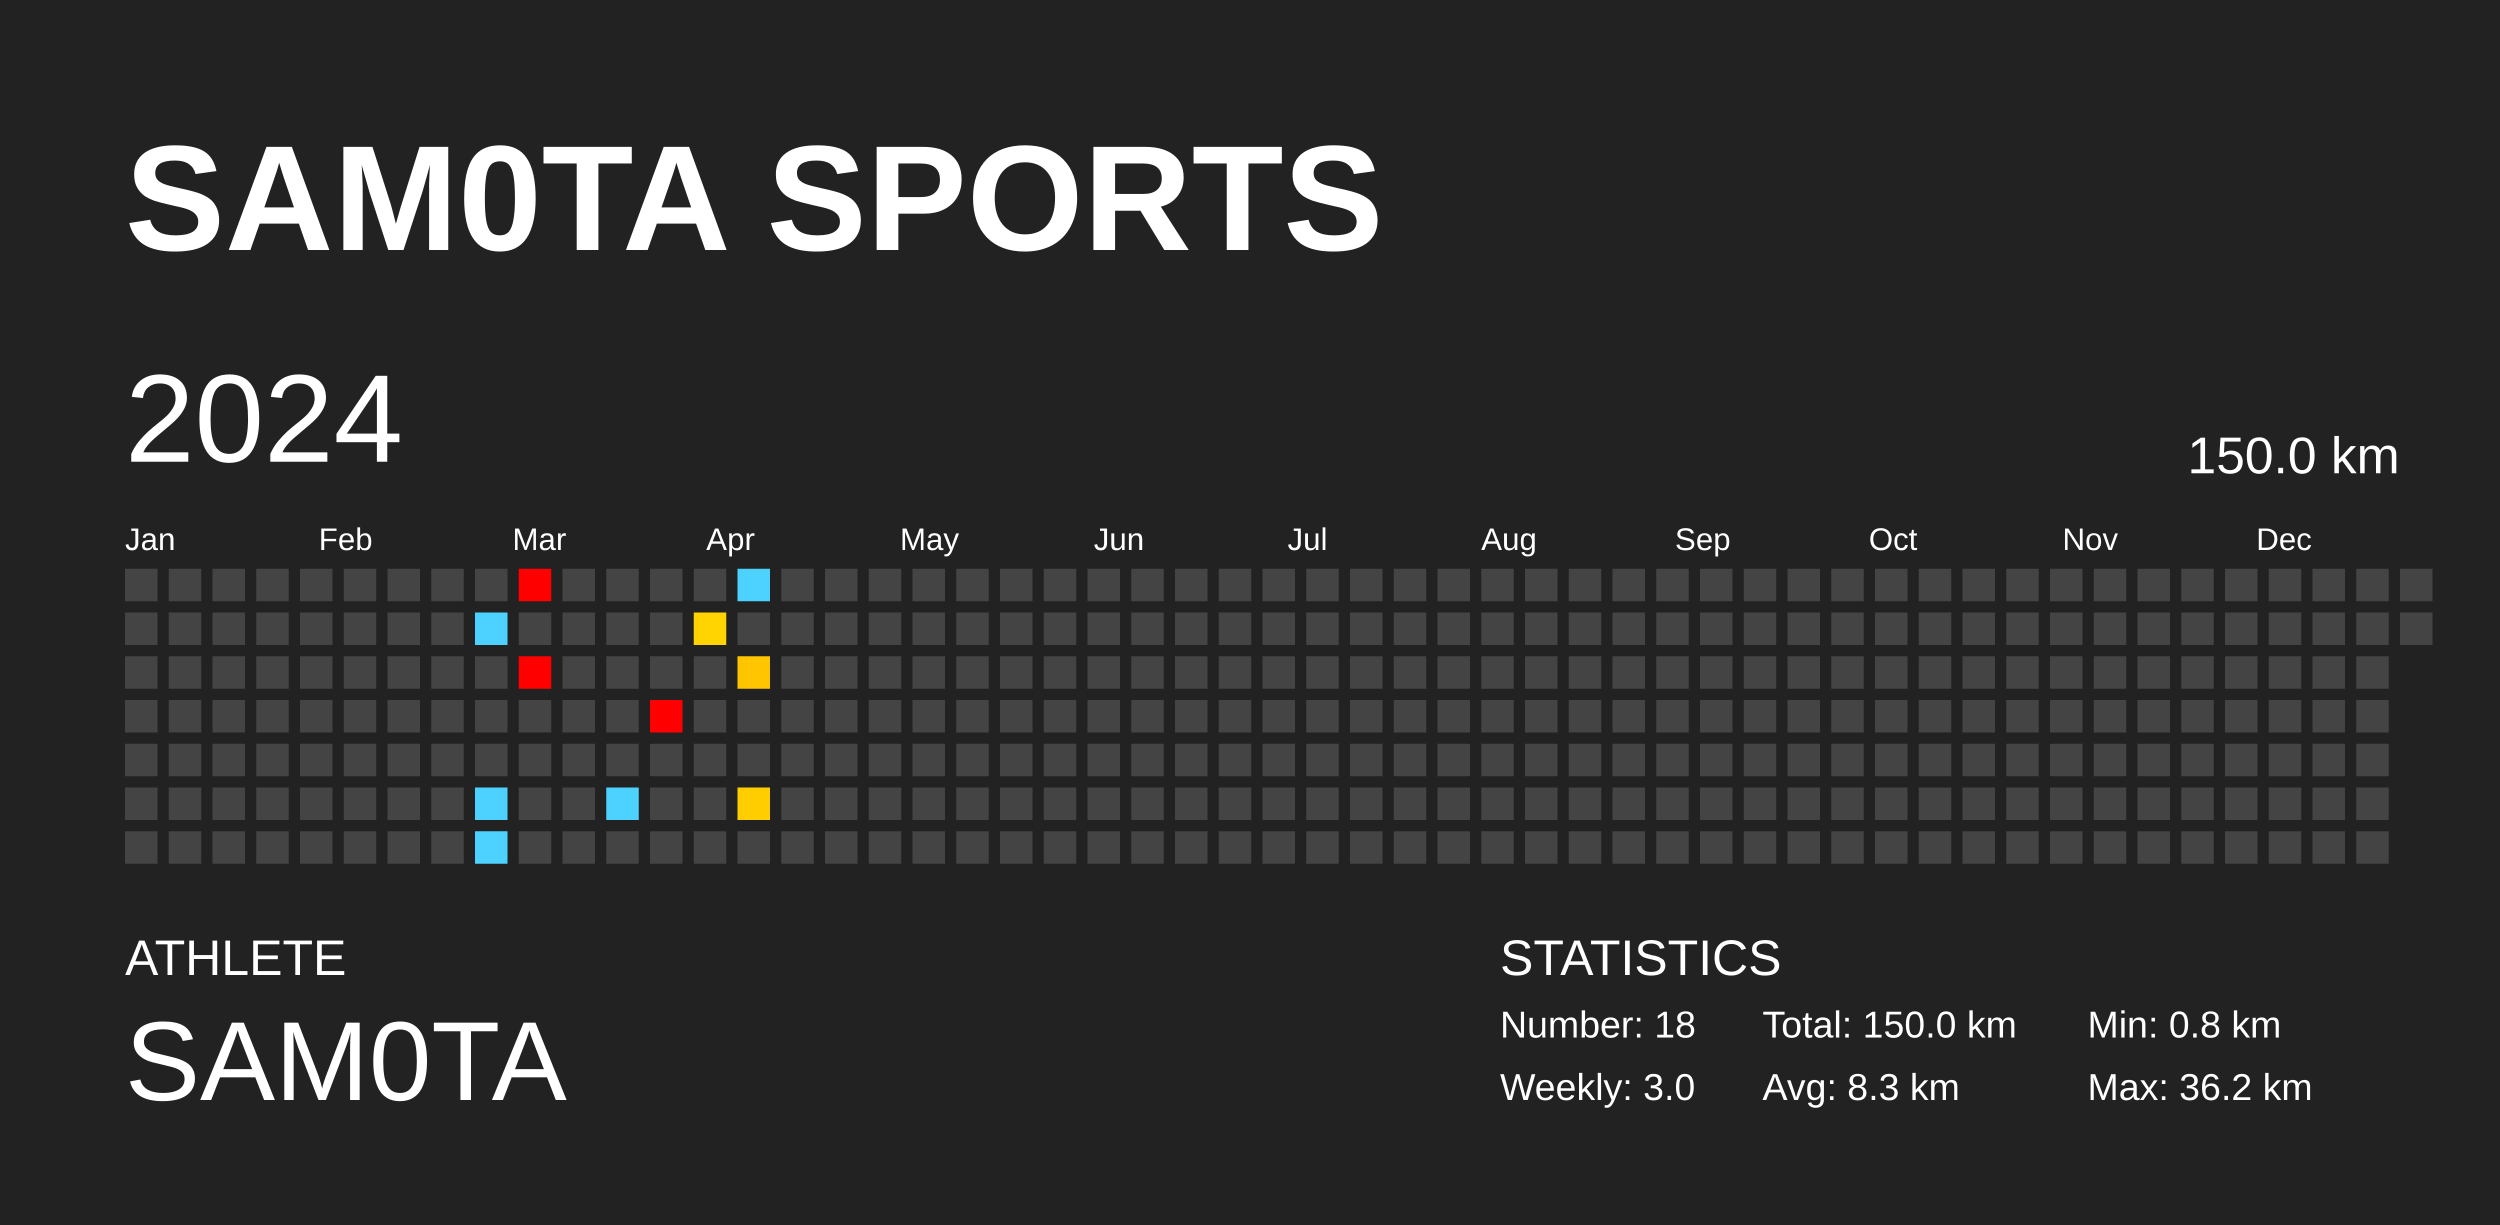
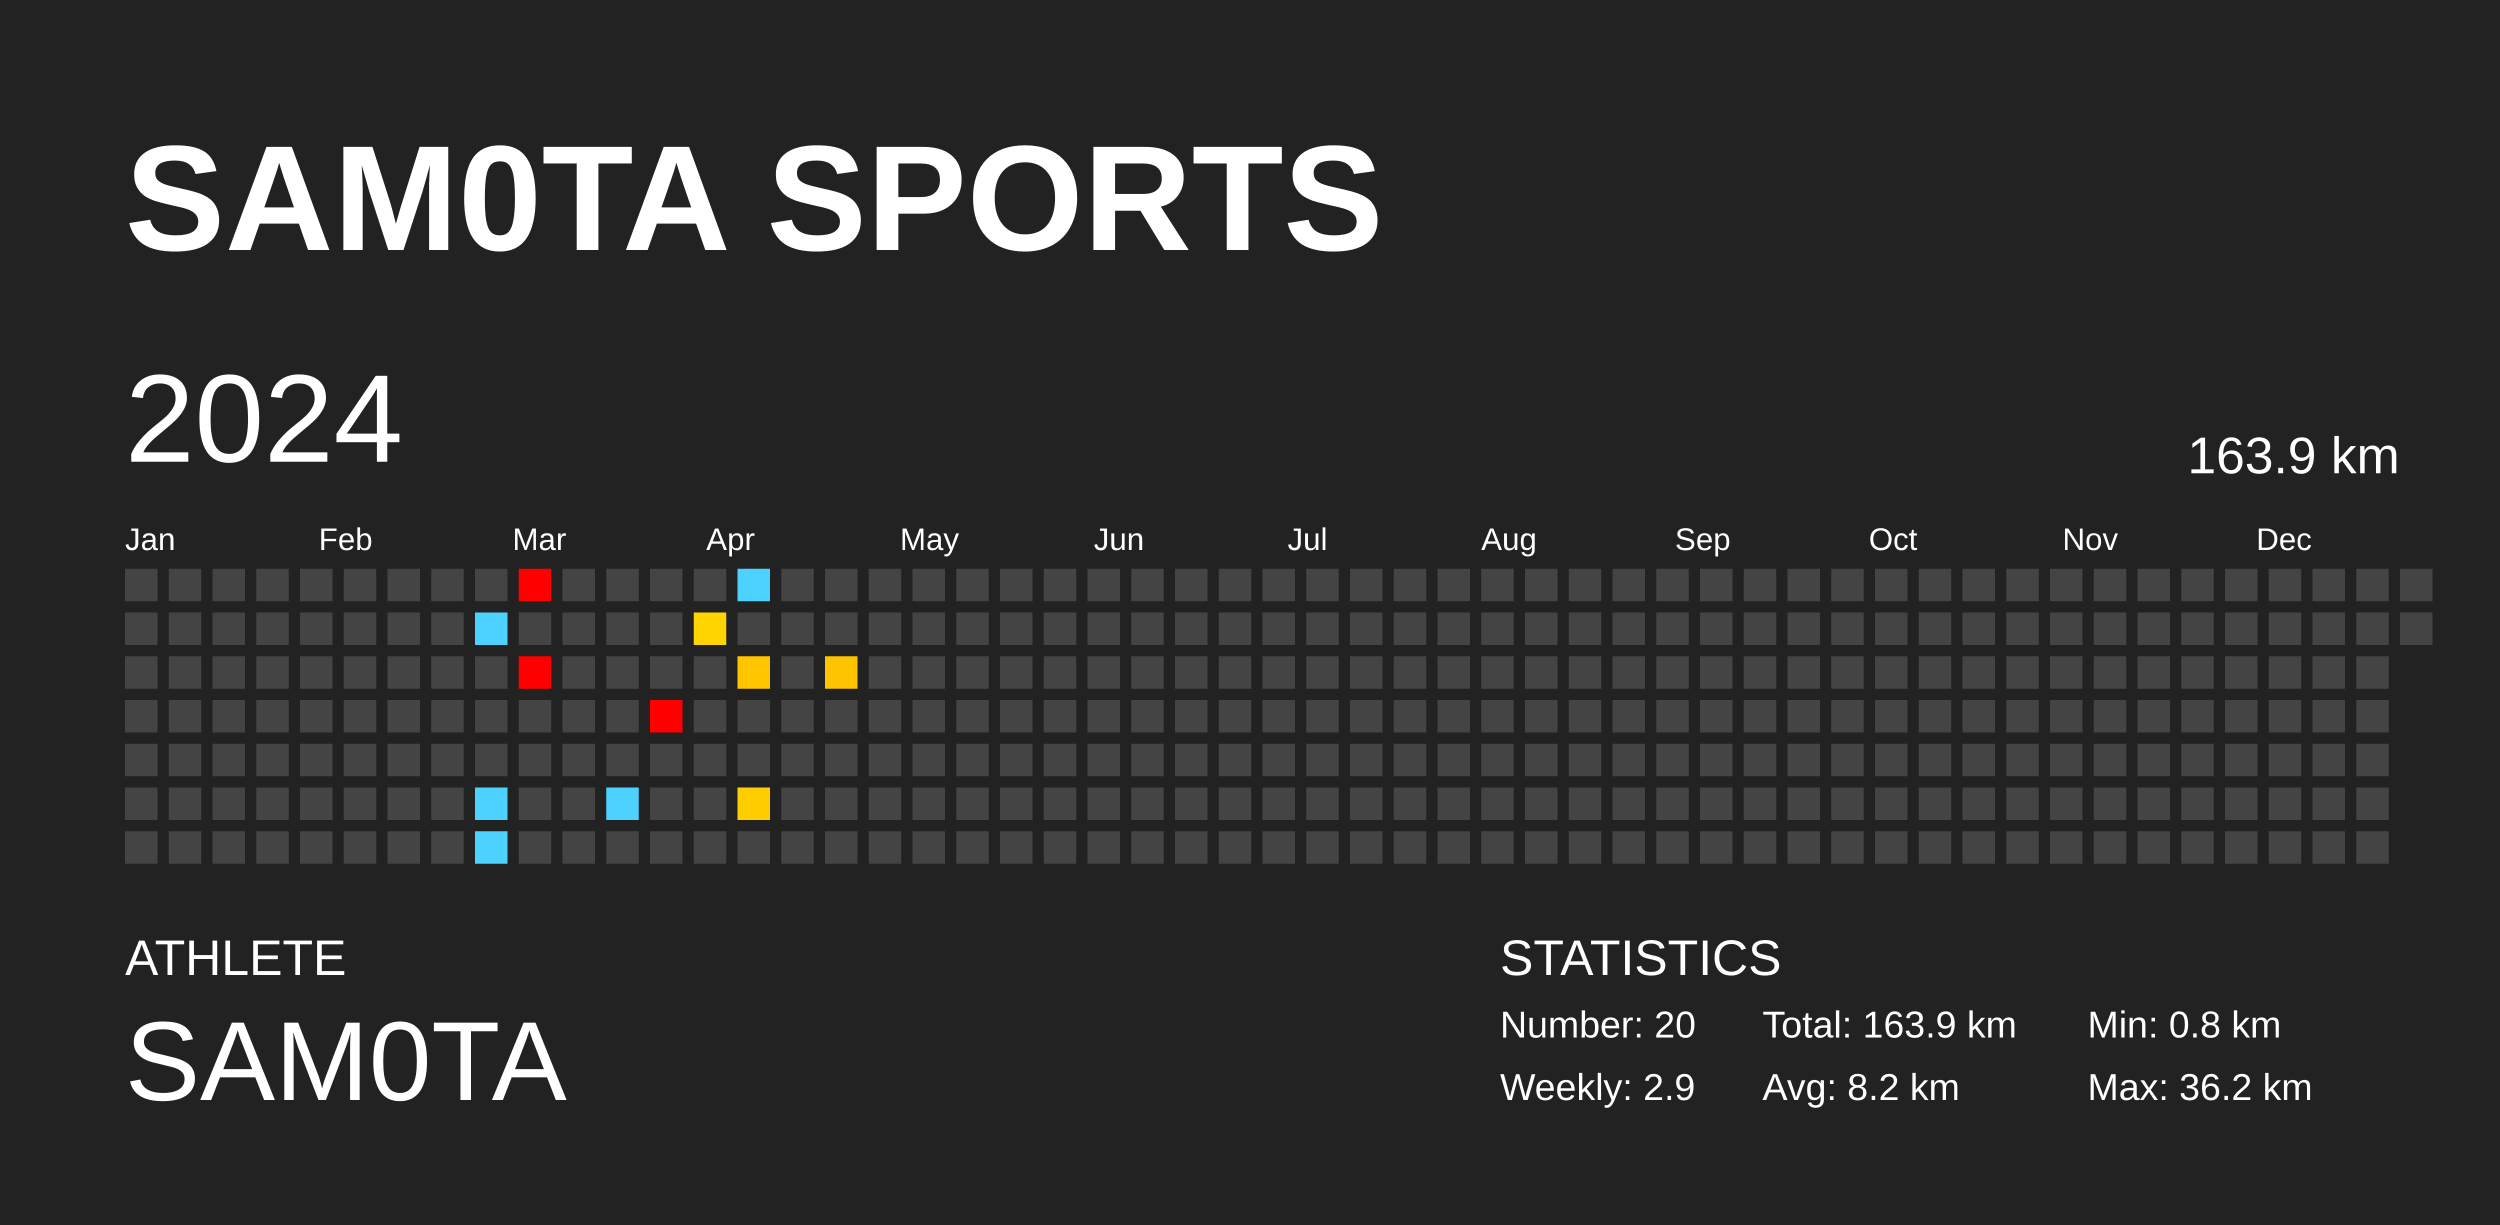
<svg xmlns="http://www.w3.org/2000/svg" baseProfile="full" height="98mm" version="1.1" viewBox="0,0,200,98" width="200mm">
  <defs />
  <rect fill="#222222" height="98" width="200" x="0" y="0" />
  <text fill="#FFFFFF" style="font-size:12px; font-family:Arial; font-weight:bold;" x="10" y="20">SAM0TA SPORTS</text>
  <text fill="#FFFFFF" style="font-size:4px; font-family:Arial" x="10" y="78">ATHLETE</text>
  <text fill="#FFFFFF" style="font-size:9px; font-family:Arial" x="10" y="88">SAM0TA</text>
  <text fill="#FFFFFF" style="font-size:4px; font-family:Arial" x="120" y="78">STATISTICS</text>
-   <text fill="#FFFFFF" style="font-size:3px; font-family:Arial" x="120" y="83">Number: 18</text>
-   <text fill="#FFFFFF" style="font-size:3px; font-family:Arial" x="120" y="88">Weekly: 3.0</text>
-   <text fill="#FFFFFF" style="font-size:3px; font-family:Arial" x="141" y="83">Total: 150.0 km</text>
-   <text fill="#FFFFFF" style="font-size:3px; font-family:Arial" x="141" y="88">Avg: 8.3 km</text>
+   <text fill="#FFFFFF" style="font-size:3px; font-family:Arial" x="120" y="83">Number: 20</text>
+   <text fill="#FFFFFF" style="font-size:3px; font-family:Arial" x="120" y="88">Weekly: 2.9</text>
+   <text fill="#FFFFFF" style="font-size:3px; font-family:Arial" x="141" y="83">Total: 163.9 km</text>
+   <text fill="#FFFFFF" style="font-size:3px; font-family:Arial" x="141" y="88">Avg: 8.2 km</text>
  <text fill="#FFFFFF" style="font-size:3px; font-family:Arial" x="167" y="83">Min: 0.8 km</text>
  <text fill="#FFFFFF" style="font-size:3px; font-family:Arial" x="167" y="88">Max: 36.2 km</text>
  <text dominant-baseline="hanging" fill="#FFFFFF" style="font-size:10.0px; font-family:Arial;" x="10" y="30">2024</text>
-   <text dominant-baseline="hanging" fill="#FFFFFF" style="font-size:4.125px; font-family:Arial;" x="175" y="35">150.0 km</text>
+   <text dominant-baseline="hanging" fill="#FFFFFF" style="font-size:4.125px; font-family:Arial;" x="175" y="35">163.9 km</text>
  <text fill="#FFFFFF" style="font-size:2.5px; font-family:Arial" x="10.0" y="44">Jan</text>
  <text fill="#FFFFFF" style="font-size:2.5px; font-family:Arial" x="25.5" y="44">Feb</text>
  <text fill="#FFFFFF" style="font-size:2.5px; font-family:Arial" x="41.0" y="44">Mar</text>
  <text fill="#FFFFFF" style="font-size:2.5px; font-family:Arial" x="56.5" y="44">Apr</text>
  <text fill="#FFFFFF" style="font-size:2.5px; font-family:Arial" x="72.0" y="44">May</text>
  <text fill="#FFFFFF" style="font-size:2.5px; font-family:Arial" x="87.5" y="44">Jun</text>
  <text fill="#FFFFFF" style="font-size:2.5px; font-family:Arial" x="103.0" y="44">Jul</text>
  <text fill="#FFFFFF" style="font-size:2.5px; font-family:Arial" x="118.5" y="44">Aug</text>
  <text fill="#FFFFFF" style="font-size:2.5px; font-family:Arial" x="134.0" y="44">Sep</text>
  <text fill="#FFFFFF" style="font-size:2.5px; font-family:Arial" x="149.5" y="44">Oct</text>
  <text fill="#FFFFFF" style="font-size:2.5px; font-family:Arial" x="165.0" y="44">Nov</text>
  <text fill="#FFFFFF" style="font-size:2.5px; font-family:Arial" x="180.5" y="44">Dec</text>
  <rect fill="#444444" height="2.6" width="2.6" x="10.0" y="45.5" />
  <rect fill="#444444" height="2.6" width="2.6" x="10.0" y="49.0" />
  <rect fill="#444444" height="2.6" width="2.6" x="10.0" y="52.5" />
  <rect fill="#444444" height="2.6" width="2.6" x="10.0" y="56.0" />
  <rect fill="#444444" height="2.6" width="2.6" x="10.0" y="59.5" />
  <rect fill="#444444" height="2.6" width="2.6" x="10.0" y="63.0" />
  <rect fill="#444444" height="2.6" width="2.6" x="10.0" y="66.5" />
  <rect fill="#444444" height="2.6" width="2.6" x="13.5" y="45.5" />
  <rect fill="#444444" height="2.6" width="2.6" x="13.5" y="49.0" />
  <rect fill="#444444" height="2.6" width="2.6" x="13.5" y="52.5" />
  <rect fill="#444444" height="2.6" width="2.6" x="13.5" y="56.0" />
  <rect fill="#444444" height="2.6" width="2.6" x="13.5" y="59.5" />
  <rect fill="#444444" height="2.6" width="2.6" x="13.5" y="63.0" />
  <rect fill="#444444" height="2.6" width="2.6" x="13.5" y="66.5" />
  <rect fill="#444444" height="2.6" width="2.6" x="17.0" y="45.5" />
  <rect fill="#444444" height="2.6" width="2.6" x="17.0" y="49.0" />
  <rect fill="#444444" height="2.6" width="2.6" x="17.0" y="52.5" />
  <rect fill="#444444" height="2.6" width="2.6" x="17.0" y="56.0" />
  <rect fill="#444444" height="2.6" width="2.6" x="17.0" y="59.5" />
  <rect fill="#444444" height="2.6" width="2.6" x="17.0" y="63.0" />
  <rect fill="#444444" height="2.6" width="2.6" x="17.0" y="66.5" />
  <rect fill="#444444" height="2.6" width="2.6" x="20.5" y="45.5" />
  <rect fill="#444444" height="2.6" width="2.6" x="20.5" y="49.0" />
  <rect fill="#444444" height="2.6" width="2.6" x="20.5" y="52.5" />
  <rect fill="#444444" height="2.6" width="2.6" x="20.5" y="56.0" />
  <rect fill="#444444" height="2.6" width="2.6" x="20.5" y="59.5" />
  <rect fill="#444444" height="2.6" width="2.6" x="20.5" y="63.0" />
  <rect fill="#444444" height="2.6" width="2.6" x="20.5" y="66.5" />
  <rect fill="#444444" height="2.6" width="2.6" x="24.0" y="45.5" />
  <rect fill="#444444" height="2.6" width="2.6" x="24.0" y="49.0" />
  <rect fill="#444444" height="2.6" width="2.6" x="24.0" y="52.5" />
  <rect fill="#444444" height="2.6" width="2.6" x="24.0" y="56.0" />
  <rect fill="#444444" height="2.6" width="2.6" x="24.0" y="59.5" />
  <rect fill="#444444" height="2.6" width="2.6" x="24.0" y="63.0" />
  <rect fill="#444444" height="2.6" width="2.6" x="24.0" y="66.5" />
  <rect fill="#444444" height="2.6" width="2.6" x="27.5" y="45.5" />
  <rect fill="#444444" height="2.6" width="2.6" x="27.5" y="49.0" />
  <rect fill="#444444" height="2.6" width="2.6" x="27.5" y="52.5" />
  <rect fill="#444444" height="2.6" width="2.6" x="27.5" y="56.0" />
  <rect fill="#444444" height="2.6" width="2.6" x="27.5" y="59.5" />
  <rect fill="#444444" height="2.6" width="2.6" x="27.5" y="63.0" />
  <rect fill="#444444" height="2.6" width="2.6" x="27.5" y="66.5" />
  <rect fill="#444444" height="2.6" width="2.6" x="31.0" y="45.5" />
  <rect fill="#444444" height="2.6" width="2.6" x="31.0" y="49.0" />
  <rect fill="#444444" height="2.6" width="2.6" x="31.0" y="52.5" />
  <rect fill="#444444" height="2.6" width="2.6" x="31.0" y="56.0" />
  <rect fill="#444444" height="2.6" width="2.6" x="31.0" y="59.5" />
  <rect fill="#444444" height="2.6" width="2.6" x="31.0" y="63.0" />
  <rect fill="#444444" height="2.6" width="2.6" x="31.0" y="66.5" />
  <rect fill="#444444" height="2.6" width="2.6" x="34.5" y="45.5" />
  <rect fill="#444444" height="2.6" width="2.6" x="34.5" y="49.0" />
  <rect fill="#444444" height="2.6" width="2.6" x="34.5" y="52.5" />
  <rect fill="#444444" height="2.6" width="2.6" x="34.5" y="56.0" />
  <rect fill="#444444" height="2.6" width="2.6" x="34.5" y="59.5" />
  <rect fill="#444444" height="2.6" width="2.6" x="34.5" y="63.0" />
  <rect fill="#444444" height="2.6" width="2.6" x="34.5" y="66.5" />
  <rect fill="#444444" height="2.6" width="2.6" x="38.0" y="45.5" />
  <rect fill="#4dd2ff" height="2.6" width="2.6" x="38.0" y="49.0" />
  <rect fill="#444444" height="2.6" width="2.6" x="38.0" y="52.5" />
  <rect fill="#444444" height="2.6" width="2.6" x="38.0" y="56.0" />
  <rect fill="#444444" height="2.6" width="2.6" x="38.0" y="59.5" />
  <rect fill="#4dd2ff" height="2.6" width="2.6" x="38.0" y="63.0" />
  <rect fill="#4dd2ff" height="2.6" width="2.6" x="38.0" y="66.5" />
  <rect fill="red" height="2.6" width="2.6" x="41.5" y="45.5" />
  <rect fill="#444444" height="2.6" width="2.6" x="41.5" y="49.0" />
  <rect fill="red" height="2.6" width="2.6" x="41.5" y="52.5" />
  <rect fill="#444444" height="2.6" width="2.6" x="41.5" y="56.0" />
  <rect fill="#444444" height="2.6" width="2.6" x="41.5" y="59.5" />
  <rect fill="#444444" height="2.6" width="2.6" x="41.5" y="63.0" />
  <rect fill="#444444" height="2.6" width="2.6" x="41.5" y="66.5" />
  <rect fill="#444444" height="2.6" width="2.6" x="45.0" y="45.5" />
  <rect fill="#444444" height="2.6" width="2.6" x="45.0" y="49.0" />
  <rect fill="#444444" height="2.6" width="2.6" x="45.0" y="52.5" />
  <rect fill="#444444" height="2.6" width="2.6" x="45.0" y="56.0" />
  <rect fill="#444444" height="2.6" width="2.6" x="45.0" y="59.5" />
  <rect fill="#444444" height="2.6" width="2.6" x="45.0" y="63.0" />
  <rect fill="#444444" height="2.6" width="2.6" x="45.0" y="66.5" />
  <rect fill="#444444" height="2.6" width="2.6" x="48.5" y="45.5" />
  <rect fill="#444444" height="2.6" width="2.6" x="48.5" y="49.0" />
  <rect fill="#444444" height="2.6" width="2.6" x="48.5" y="52.5" />
  <rect fill="#444444" height="2.6" width="2.6" x="48.5" y="56.0" />
  <rect fill="#444444" height="2.6" width="2.6" x="48.5" y="59.5" />
  <rect fill="#4dd2ff" height="2.6" width="2.6" x="48.5" y="63.0" />
  <rect fill="#444444" height="2.6" width="2.6" x="48.5" y="66.5" />
  <rect fill="#444444" height="2.6" width="2.6" x="52.0" y="45.5" />
  <rect fill="#444444" height="2.6" width="2.6" x="52.0" y="49.0" />
  <rect fill="#444444" height="2.6" width="2.6" x="52.0" y="52.5" />
  <rect fill="red" height="2.6" width="2.6" x="52.0" y="56.0" />
  <rect fill="#444444" height="2.6" width="2.6" x="52.0" y="59.5" />
  <rect fill="#444444" height="2.6" width="2.6" x="52.0" y="63.0" />
  <rect fill="#444444" height="2.6" width="2.6" x="52.0" y="66.5" />
  <rect fill="#444444" height="2.6" width="2.6" x="55.5" y="45.5" />
  <rect fill="#ffd400" height="2.6" width="2.6" x="55.5" y="49.0" />
  <rect fill="#444444" height="2.6" width="2.6" x="55.5" y="52.5" />
  <rect fill="#444444" height="2.6" width="2.6" x="55.5" y="56.0" />
  <rect fill="#444444" height="2.6" width="2.6" x="55.5" y="59.5" />
  <rect fill="#444444" height="2.6" width="2.6" x="55.5" y="63.0" />
  <rect fill="#444444" height="2.6" width="2.6" x="55.5" y="66.5" />
  <rect fill="#4dd2ff" height="2.6" width="2.6" x="59.0" y="45.5" />
  <rect fill="#444444" height="2.6" width="2.6" x="59.0" y="49.0" />
  <rect fill="#ffc600" height="2.6" width="2.6" x="59.0" y="52.5" />
  <rect fill="#444444" height="2.6" width="2.6" x="59.0" y="56.0" />
  <rect fill="#444444" height="2.6" width="2.6" x="59.0" y="59.5" />
  <rect fill="#ffcd00" height="2.6" width="2.6" x="59.0" y="63.0" />
  <rect fill="#444444" height="2.6" width="2.6" x="59.0" y="66.5" />
  <rect fill="#444444" height="2.6" width="2.6" x="62.5" y="45.5" />
  <rect fill="#444444" height="2.6" width="2.6" x="62.5" y="49.0" />
  <rect fill="#444444" height="2.6" width="2.6" x="62.5" y="52.5" />
  <rect fill="#444444" height="2.6" width="2.6" x="62.5" y="56.0" />
  <rect fill="#444444" height="2.6" width="2.6" x="62.5" y="59.5" />
  <rect fill="#444444" height="2.6" width="2.6" x="62.5" y="63.0" />
  <rect fill="#444444" height="2.6" width="2.6" x="62.5" y="66.5" />
  <rect fill="#444444" height="2.6" width="2.6" x="66.0" y="45.5" />
  <rect fill="#444444" height="2.6" width="2.6" x="66.0" y="49.0" />
-   <rect fill="#444444" height="2.6" width="2.6" x="66.0" y="52.5" />
+   <rect fill="#ffc300" height="2.6" width="2.6" x="66.0" y="52.5" />
  <rect fill="#444444" height="2.6" width="2.6" x="66.0" y="56.0" />
  <rect fill="#444444" height="2.6" width="2.6" x="66.0" y="59.5" />
  <rect fill="#444444" height="2.6" width="2.6" x="66.0" y="63.0" />
  <rect fill="#444444" height="2.6" width="2.6" x="66.0" y="66.5" />
  <rect fill="#444444" height="2.6" width="2.6" x="69.5" y="45.5" />
  <rect fill="#444444" height="2.6" width="2.6" x="69.5" y="49.0" />
  <rect fill="#444444" height="2.6" width="2.6" x="69.5" y="52.5" />
  <rect fill="#444444" height="2.6" width="2.6" x="69.5" y="56.0" />
  <rect fill="#444444" height="2.6" width="2.6" x="69.5" y="59.5" />
  <rect fill="#444444" height="2.6" width="2.6" x="69.5" y="63.0" />
  <rect fill="#444444" height="2.6" width="2.6" x="69.5" y="66.5" />
  <rect fill="#444444" height="2.6" width="2.6" x="73.0" y="45.5" />
  <rect fill="#444444" height="2.6" width="2.6" x="73.0" y="49.0" />
  <rect fill="#444444" height="2.6" width="2.6" x="73.0" y="52.5" />
  <rect fill="#444444" height="2.6" width="2.6" x="73.0" y="56.0" />
  <rect fill="#444444" height="2.6" width="2.6" x="73.0" y="59.5" />
  <rect fill="#444444" height="2.6" width="2.6" x="73.0" y="63.0" />
  <rect fill="#444444" height="2.6" width="2.6" x="73.0" y="66.5" />
  <rect fill="#444444" height="2.6" width="2.6" x="76.5" y="45.5" />
  <rect fill="#444444" height="2.6" width="2.6" x="76.5" y="49.0" />
  <rect fill="#444444" height="2.6" width="2.6" x="76.5" y="52.5" />
  <rect fill="#444444" height="2.6" width="2.6" x="76.5" y="56.0" />
  <rect fill="#444444" height="2.6" width="2.6" x="76.5" y="59.5" />
  <rect fill="#444444" height="2.6" width="2.6" x="76.5" y="63.0" />
  <rect fill="#444444" height="2.6" width="2.6" x="76.5" y="66.5" />
  <rect fill="#444444" height="2.6" width="2.6" x="80.0" y="45.5" />
  <rect fill="#444444" height="2.6" width="2.6" x="80.0" y="49.0" />
  <rect fill="#444444" height="2.6" width="2.6" x="80.0" y="52.5" />
  <rect fill="#444444" height="2.6" width="2.6" x="80.0" y="56.0" />
  <rect fill="#444444" height="2.6" width="2.6" x="80.0" y="59.5" />
  <rect fill="#444444" height="2.6" width="2.6" x="80.0" y="63.0" />
  <rect fill="#444444" height="2.6" width="2.6" x="80.0" y="66.5" />
  <rect fill="#444444" height="2.6" width="2.6" x="83.5" y="45.5" />
  <rect fill="#444444" height="2.6" width="2.6" x="83.5" y="49.0" />
  <rect fill="#444444" height="2.6" width="2.6" x="83.5" y="52.5" />
  <rect fill="#444444" height="2.6" width="2.6" x="83.5" y="56.0" />
  <rect fill="#444444" height="2.6" width="2.6" x="83.5" y="59.5" />
  <rect fill="#444444" height="2.6" width="2.6" x="83.5" y="63.0" />
  <rect fill="#444444" height="2.6" width="2.6" x="83.5" y="66.5" />
  <rect fill="#444444" height="2.6" width="2.6" x="87.0" y="45.5" />
  <rect fill="#444444" height="2.6" width="2.6" x="87.0" y="49.0" />
  <rect fill="#444444" height="2.6" width="2.6" x="87.0" y="52.5" />
  <rect fill="#444444" height="2.6" width="2.6" x="87.0" y="56.0" />
  <rect fill="#444444" height="2.6" width="2.6" x="87.0" y="59.5" />
  <rect fill="#444444" height="2.6" width="2.6" x="87.0" y="63.0" />
  <rect fill="#444444" height="2.6" width="2.6" x="87.0" y="66.5" />
  <rect fill="#444444" height="2.6" width="2.6" x="90.5" y="45.5" />
  <rect fill="#444444" height="2.6" width="2.6" x="90.5" y="49.0" />
  <rect fill="#444444" height="2.6" width="2.6" x="90.5" y="52.5" />
  <rect fill="#444444" height="2.6" width="2.6" x="90.5" y="56.0" />
  <rect fill="#444444" height="2.6" width="2.6" x="90.5" y="59.5" />
  <rect fill="#444444" height="2.6" width="2.6" x="90.5" y="63.0" />
  <rect fill="#444444" height="2.6" width="2.6" x="90.5" y="66.5" />
  <rect fill="#444444" height="2.6" width="2.6" x="94.0" y="45.5" />
  <rect fill="#444444" height="2.6" width="2.6" x="94.0" y="49.0" />
  <rect fill="#444444" height="2.6" width="2.6" x="94.0" y="52.5" />
  <rect fill="#444444" height="2.6" width="2.6" x="94.0" y="56.0" />
  <rect fill="#444444" height="2.6" width="2.6" x="94.0" y="59.5" />
  <rect fill="#444444" height="2.6" width="2.6" x="94.0" y="63.0" />
  <rect fill="#444444" height="2.6" width="2.6" x="94.0" y="66.5" />
  <rect fill="#444444" height="2.6" width="2.6" x="97.5" y="45.5" />
  <rect fill="#444444" height="2.6" width="2.6" x="97.5" y="49.0" />
  <rect fill="#444444" height="2.6" width="2.6" x="97.5" y="52.5" />
  <rect fill="#444444" height="2.6" width="2.6" x="97.5" y="56.0" />
  <rect fill="#444444" height="2.6" width="2.6" x="97.5" y="59.5" />
  <rect fill="#444444" height="2.6" width="2.6" x="97.5" y="63.0" />
  <rect fill="#444444" height="2.6" width="2.6" x="97.5" y="66.5" />
  <rect fill="#444444" height="2.6" width="2.6" x="101.0" y="45.5" />
  <rect fill="#444444" height="2.6" width="2.6" x="101.0" y="49.0" />
  <rect fill="#444444" height="2.6" width="2.6" x="101.0" y="52.5" />
  <rect fill="#444444" height="2.6" width="2.6" x="101.0" y="56.0" />
  <rect fill="#444444" height="2.6" width="2.6" x="101.0" y="59.5" />
  <rect fill="#444444" height="2.6" width="2.6" x="101.0" y="63.0" />
  <rect fill="#444444" height="2.6" width="2.6" x="101.0" y="66.5" />
  <rect fill="#444444" height="2.6" width="2.6" x="104.5" y="45.5" />
  <rect fill="#444444" height="2.6" width="2.6" x="104.5" y="49.0" />
  <rect fill="#444444" height="2.6" width="2.6" x="104.5" y="52.5" />
  <rect fill="#444444" height="2.6" width="2.6" x="104.5" y="56.0" />
  <rect fill="#444444" height="2.6" width="2.6" x="104.5" y="59.5" />
  <rect fill="#444444" height="2.6" width="2.6" x="104.5" y="63.0" />
  <rect fill="#444444" height="2.6" width="2.6" x="104.5" y="66.5" />
  <rect fill="#444444" height="2.6" width="2.6" x="108.0" y="45.5" />
  <rect fill="#444444" height="2.6" width="2.6" x="108.0" y="49.0" />
  <rect fill="#444444" height="2.6" width="2.6" x="108.0" y="52.5" />
  <rect fill="#444444" height="2.6" width="2.6" x="108.0" y="56.0" />
  <rect fill="#444444" height="2.6" width="2.6" x="108.0" y="59.5" />
  <rect fill="#444444" height="2.6" width="2.6" x="108.0" y="63.0" />
  <rect fill="#444444" height="2.6" width="2.6" x="108.0" y="66.5" />
  <rect fill="#444444" height="2.6" width="2.6" x="111.5" y="45.5" />
  <rect fill="#444444" height="2.6" width="2.6" x="111.5" y="49.0" />
  <rect fill="#444444" height="2.6" width="2.6" x="111.5" y="52.5" />
  <rect fill="#444444" height="2.6" width="2.6" x="111.5" y="56.0" />
  <rect fill="#444444" height="2.6" width="2.6" x="111.5" y="59.5" />
  <rect fill="#444444" height="2.6" width="2.6" x="111.5" y="63.0" />
  <rect fill="#444444" height="2.6" width="2.6" x="111.5" y="66.5" />
  <rect fill="#444444" height="2.6" width="2.6" x="115.0" y="45.5" />
  <rect fill="#444444" height="2.6" width="2.6" x="115.0" y="49.0" />
  <rect fill="#444444" height="2.6" width="2.6" x="115.0" y="52.5" />
  <rect fill="#444444" height="2.6" width="2.6" x="115.0" y="56.0" />
  <rect fill="#444444" height="2.6" width="2.6" x="115.0" y="59.5" />
  <rect fill="#444444" height="2.6" width="2.6" x="115.0" y="63.0" />
  <rect fill="#444444" height="2.6" width="2.6" x="115.0" y="66.5" />
  <rect fill="#444444" height="2.6" width="2.6" x="118.5" y="45.5" />
  <rect fill="#444444" height="2.6" width="2.6" x="118.5" y="49.0" />
  <rect fill="#444444" height="2.6" width="2.6" x="118.5" y="52.5" />
  <rect fill="#444444" height="2.6" width="2.6" x="118.5" y="56.0" />
  <rect fill="#444444" height="2.6" width="2.6" x="118.5" y="59.5" />
  <rect fill="#444444" height="2.6" width="2.6" x="118.5" y="63.0" />
  <rect fill="#444444" height="2.6" width="2.6" x="118.5" y="66.5" />
  <rect fill="#444444" height="2.6" width="2.6" x="122.0" y="45.5" />
  <rect fill="#444444" height="2.6" width="2.6" x="122.0" y="49.0" />
  <rect fill="#444444" height="2.6" width="2.6" x="122.0" y="52.5" />
  <rect fill="#444444" height="2.6" width="2.6" x="122.0" y="56.0" />
  <rect fill="#444444" height="2.6" width="2.6" x="122.0" y="59.5" />
  <rect fill="#444444" height="2.6" width="2.6" x="122.0" y="63.0" />
  <rect fill="#444444" height="2.6" width="2.6" x="122.0" y="66.5" />
  <rect fill="#444444" height="2.6" width="2.6" x="125.5" y="45.5" />
  <rect fill="#444444" height="2.6" width="2.6" x="125.5" y="49.0" />
  <rect fill="#444444" height="2.6" width="2.6" x="125.5" y="52.5" />
  <rect fill="#444444" height="2.6" width="2.6" x="125.5" y="56.0" />
  <rect fill="#444444" height="2.6" width="2.6" x="125.5" y="59.5" />
  <rect fill="#444444" height="2.6" width="2.6" x="125.5" y="63.0" />
  <rect fill="#444444" height="2.6" width="2.6" x="125.5" y="66.5" />
  <rect fill="#444444" height="2.6" width="2.6" x="129.0" y="45.5" />
  <rect fill="#444444" height="2.6" width="2.6" x="129.0" y="49.0" />
  <rect fill="#444444" height="2.6" width="2.6" x="129.0" y="52.5" />
  <rect fill="#444444" height="2.6" width="2.6" x="129.0" y="56.0" />
  <rect fill="#444444" height="2.6" width="2.6" x="129.0" y="59.5" />
  <rect fill="#444444" height="2.6" width="2.6" x="129.0" y="63.0" />
  <rect fill="#444444" height="2.6" width="2.6" x="129.0" y="66.5" />
  <rect fill="#444444" height="2.6" width="2.6" x="132.5" y="45.5" />
  <rect fill="#444444" height="2.6" width="2.6" x="132.5" y="49.0" />
  <rect fill="#444444" height="2.6" width="2.6" x="132.5" y="52.5" />
  <rect fill="#444444" height="2.6" width="2.6" x="132.5" y="56.0" />
  <rect fill="#444444" height="2.6" width="2.6" x="132.5" y="59.5" />
  <rect fill="#444444" height="2.6" width="2.6" x="132.5" y="63.0" />
  <rect fill="#444444" height="2.6" width="2.6" x="132.5" y="66.5" />
  <rect fill="#444444" height="2.6" width="2.6" x="136.0" y="45.5" />
  <rect fill="#444444" height="2.6" width="2.6" x="136.0" y="49.0" />
  <rect fill="#444444" height="2.6" width="2.6" x="136.0" y="52.5" />
  <rect fill="#444444" height="2.6" width="2.6" x="136.0" y="56.0" />
  <rect fill="#444444" height="2.6" width="2.6" x="136.0" y="59.5" />
  <rect fill="#444444" height="2.6" width="2.6" x="136.0" y="63.0" />
  <rect fill="#444444" height="2.6" width="2.6" x="136.0" y="66.5" />
  <rect fill="#444444" height="2.6" width="2.6" x="139.5" y="45.5" />
  <rect fill="#444444" height="2.6" width="2.6" x="139.5" y="49.0" />
  <rect fill="#444444" height="2.6" width="2.6" x="139.5" y="52.5" />
  <rect fill="#444444" height="2.6" width="2.6" x="139.5" y="56.0" />
  <rect fill="#444444" height="2.6" width="2.6" x="139.5" y="59.5" />
  <rect fill="#444444" height="2.6" width="2.6" x="139.5" y="63.0" />
  <rect fill="#444444" height="2.6" width="2.6" x="139.5" y="66.5" />
  <rect fill="#444444" height="2.6" width="2.6" x="143.0" y="45.5" />
  <rect fill="#444444" height="2.6" width="2.6" x="143.0" y="49.0" />
  <rect fill="#444444" height="2.6" width="2.6" x="143.0" y="52.5" />
  <rect fill="#444444" height="2.6" width="2.6" x="143.0" y="56.0" />
  <rect fill="#444444" height="2.6" width="2.6" x="143.0" y="59.5" />
  <rect fill="#444444" height="2.6" width="2.6" x="143.0" y="63.0" />
  <rect fill="#444444" height="2.6" width="2.6" x="143.0" y="66.5" />
  <rect fill="#444444" height="2.6" width="2.6" x="146.5" y="45.5" />
  <rect fill="#444444" height="2.6" width="2.6" x="146.5" y="49.0" />
  <rect fill="#444444" height="2.6" width="2.6" x="146.5" y="52.5" />
  <rect fill="#444444" height="2.6" width="2.6" x="146.5" y="56.0" />
  <rect fill="#444444" height="2.6" width="2.6" x="146.5" y="59.5" />
  <rect fill="#444444" height="2.6" width="2.6" x="146.5" y="63.0" />
  <rect fill="#444444" height="2.6" width="2.6" x="146.5" y="66.5" />
  <rect fill="#444444" height="2.6" width="2.6" x="150.0" y="45.5" />
  <rect fill="#444444" height="2.6" width="2.6" x="150.0" y="49.0" />
  <rect fill="#444444" height="2.6" width="2.6" x="150.0" y="52.5" />
  <rect fill="#444444" height="2.6" width="2.6" x="150.0" y="56.0" />
  <rect fill="#444444" height="2.6" width="2.6" x="150.0" y="59.5" />
  <rect fill="#444444" height="2.6" width="2.6" x="150.0" y="63.0" />
  <rect fill="#444444" height="2.6" width="2.6" x="150.0" y="66.5" />
  <rect fill="#444444" height="2.6" width="2.6" x="153.5" y="45.5" />
  <rect fill="#444444" height="2.6" width="2.6" x="153.5" y="49.0" />
  <rect fill="#444444" height="2.6" width="2.6" x="153.5" y="52.5" />
  <rect fill="#444444" height="2.6" width="2.6" x="153.5" y="56.0" />
  <rect fill="#444444" height="2.6" width="2.6" x="153.5" y="59.5" />
  <rect fill="#444444" height="2.6" width="2.6" x="153.5" y="63.0" />
  <rect fill="#444444" height="2.6" width="2.6" x="153.5" y="66.5" />
  <rect fill="#444444" height="2.6" width="2.6" x="157.0" y="45.5" />
  <rect fill="#444444" height="2.6" width="2.6" x="157.0" y="49.0" />
  <rect fill="#444444" height="2.6" width="2.6" x="157.0" y="52.5" />
  <rect fill="#444444" height="2.6" width="2.6" x="157.0" y="56.0" />
  <rect fill="#444444" height="2.6" width="2.6" x="157.0" y="59.5" />
  <rect fill="#444444" height="2.6" width="2.6" x="157.0" y="63.0" />
  <rect fill="#444444" height="2.6" width="2.6" x="157.0" y="66.5" />
  <rect fill="#444444" height="2.6" width="2.6" x="160.5" y="45.5" />
  <rect fill="#444444" height="2.6" width="2.6" x="160.5" y="49.0" />
  <rect fill="#444444" height="2.6" width="2.6" x="160.5" y="52.5" />
  <rect fill="#444444" height="2.6" width="2.6" x="160.5" y="56.0" />
  <rect fill="#444444" height="2.6" width="2.6" x="160.5" y="59.5" />
  <rect fill="#444444" height="2.6" width="2.6" x="160.5" y="63.0" />
  <rect fill="#444444" height="2.6" width="2.6" x="160.5" y="66.5" />
  <rect fill="#444444" height="2.6" width="2.6" x="164.0" y="45.5" />
  <rect fill="#444444" height="2.6" width="2.6" x="164.0" y="49.0" />
  <rect fill="#444444" height="2.6" width="2.6" x="164.0" y="52.5" />
  <rect fill="#444444" height="2.6" width="2.6" x="164.0" y="56.0" />
  <rect fill="#444444" height="2.6" width="2.6" x="164.0" y="59.5" />
  <rect fill="#444444" height="2.6" width="2.6" x="164.0" y="63.0" />
  <rect fill="#444444" height="2.6" width="2.6" x="164.0" y="66.5" />
  <rect fill="#444444" height="2.6" width="2.6" x="167.5" y="45.5" />
  <rect fill="#444444" height="2.6" width="2.6" x="167.5" y="49.0" />
  <rect fill="#444444" height="2.6" width="2.6" x="167.5" y="52.5" />
  <rect fill="#444444" height="2.6" width="2.6" x="167.5" y="56.0" />
  <rect fill="#444444" height="2.6" width="2.6" x="167.5" y="59.5" />
  <rect fill="#444444" height="2.6" width="2.6" x="167.5" y="63.0" />
  <rect fill="#444444" height="2.6" width="2.6" x="167.5" y="66.5" />
  <rect fill="#444444" height="2.6" width="2.6" x="171.0" y="45.5" />
  <rect fill="#444444" height="2.6" width="2.6" x="171.0" y="49.0" />
  <rect fill="#444444" height="2.6" width="2.6" x="171.0" y="52.5" />
  <rect fill="#444444" height="2.6" width="2.6" x="171.0" y="56.0" />
  <rect fill="#444444" height="2.6" width="2.6" x="171.0" y="59.5" />
  <rect fill="#444444" height="2.6" width="2.6" x="171.0" y="63.0" />
  <rect fill="#444444" height="2.6" width="2.6" x="171.0" y="66.5" />
  <rect fill="#444444" height="2.6" width="2.6" x="174.5" y="45.5" />
  <rect fill="#444444" height="2.6" width="2.6" x="174.5" y="49.0" />
  <rect fill="#444444" height="2.6" width="2.6" x="174.5" y="52.5" />
  <rect fill="#444444" height="2.6" width="2.6" x="174.5" y="56.0" />
  <rect fill="#444444" height="2.6" width="2.6" x="174.5" y="59.5" />
  <rect fill="#444444" height="2.6" width="2.6" x="174.5" y="63.0" />
  <rect fill="#444444" height="2.6" width="2.6" x="174.5" y="66.5" />
  <rect fill="#444444" height="2.6" width="2.6" x="178.0" y="45.5" />
  <rect fill="#444444" height="2.6" width="2.6" x="178.0" y="49.0" />
  <rect fill="#444444" height="2.6" width="2.6" x="178.0" y="52.5" />
  <rect fill="#444444" height="2.6" width="2.6" x="178.0" y="56.0" />
  <rect fill="#444444" height="2.6" width="2.6" x="178.0" y="59.5" />
  <rect fill="#444444" height="2.6" width="2.6" x="178.0" y="63.0" />
  <rect fill="#444444" height="2.6" width="2.6" x="178.0" y="66.5" />
  <rect fill="#444444" height="2.6" width="2.6" x="181.5" y="45.5" />
  <rect fill="#444444" height="2.6" width="2.6" x="181.5" y="49.0" />
  <rect fill="#444444" height="2.6" width="2.6" x="181.5" y="52.5" />
  <rect fill="#444444" height="2.6" width="2.6" x="181.5" y="56.0" />
  <rect fill="#444444" height="2.6" width="2.6" x="181.5" y="59.5" />
  <rect fill="#444444" height="2.6" width="2.6" x="181.5" y="63.0" />
  <rect fill="#444444" height="2.6" width="2.6" x="181.5" y="66.5" />
  <rect fill="#444444" height="2.6" width="2.6" x="185.0" y="45.5" />
  <rect fill="#444444" height="2.6" width="2.6" x="185.0" y="49.0" />
  <rect fill="#444444" height="2.6" width="2.6" x="185.0" y="52.5" />
  <rect fill="#444444" height="2.6" width="2.6" x="185.0" y="56.0" />
  <rect fill="#444444" height="2.6" width="2.6" x="185.0" y="59.5" />
  <rect fill="#444444" height="2.6" width="2.6" x="185.0" y="63.0" />
  <rect fill="#444444" height="2.6" width="2.6" x="185.0" y="66.5" />
  <rect fill="#444444" height="2.6" width="2.6" x="188.5" y="45.5" />
  <rect fill="#444444" height="2.6" width="2.6" x="188.5" y="49.0" />
  <rect fill="#444444" height="2.6" width="2.6" x="188.5" y="52.5" />
  <rect fill="#444444" height="2.6" width="2.6" x="188.5" y="56.0" />
  <rect fill="#444444" height="2.6" width="2.6" x="188.5" y="59.5" />
  <rect fill="#444444" height="2.6" width="2.6" x="188.5" y="63.0" />
  <rect fill="#444444" height="2.6" width="2.6" x="188.5" y="66.5" />
  <rect fill="#444444" height="2.6" width="2.6" x="192.0" y="45.5" />
  <rect fill="#444444" height="2.6" width="2.6" x="192.0" y="49.0" />
</svg>
